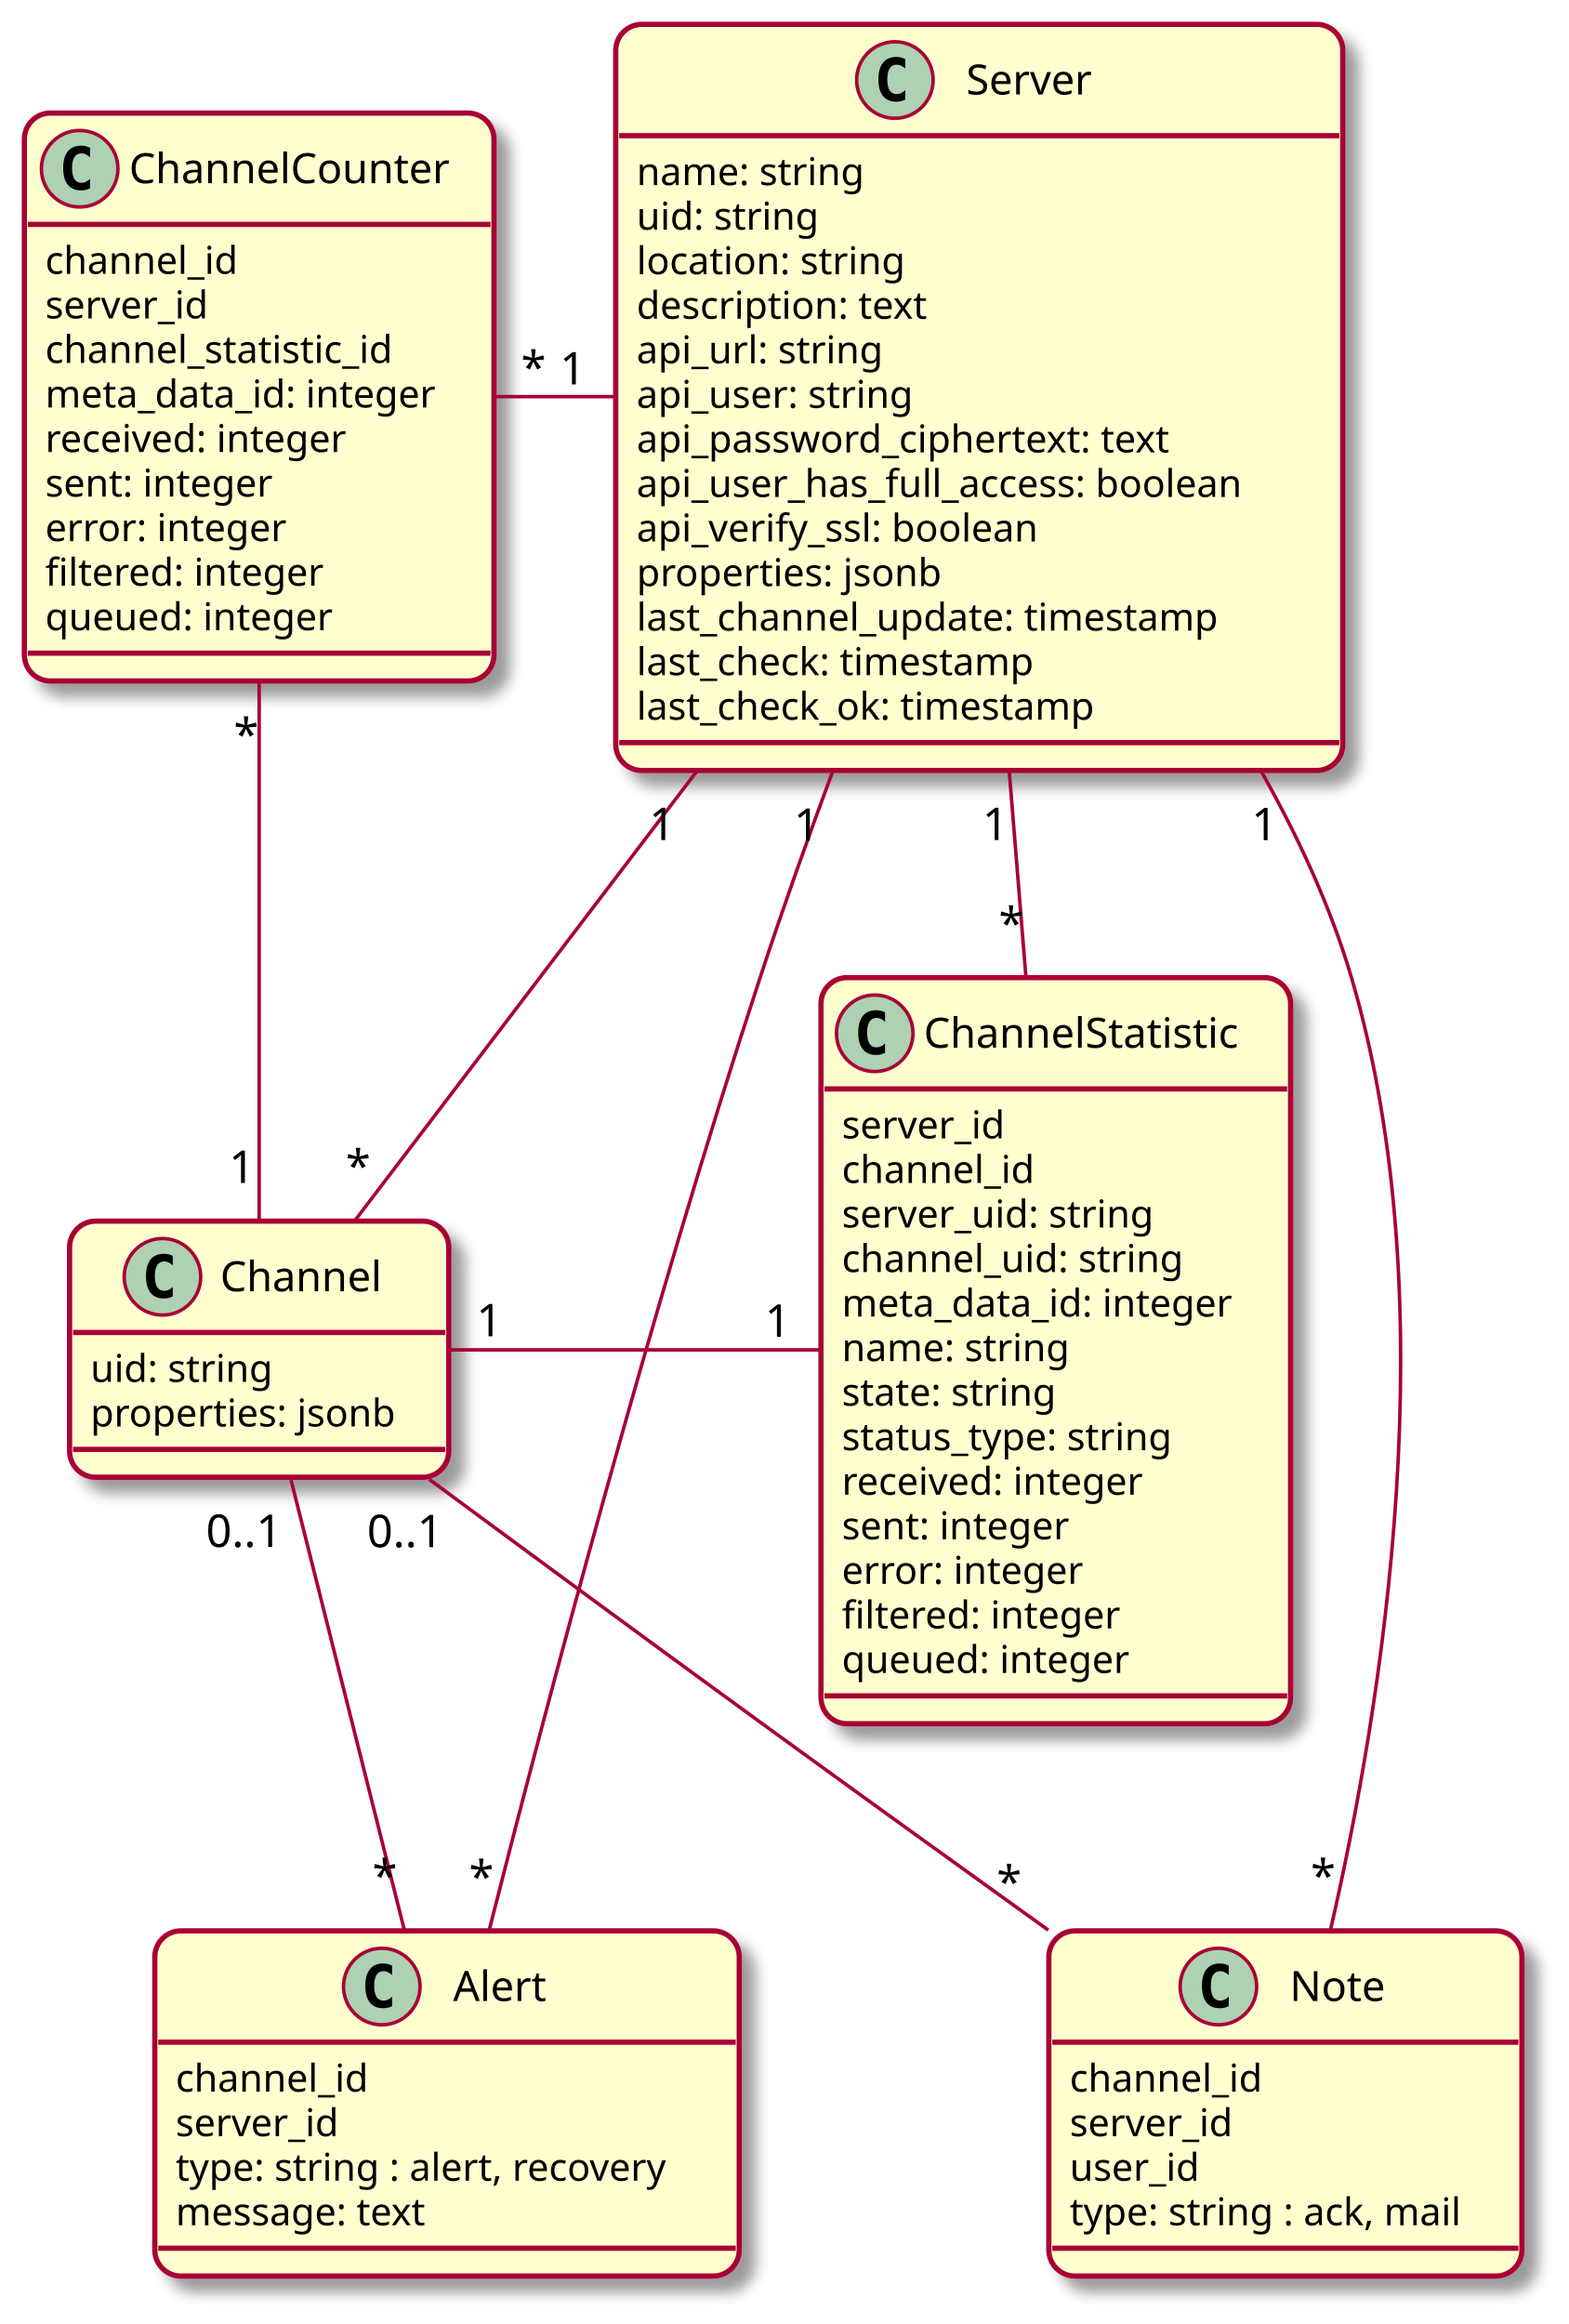
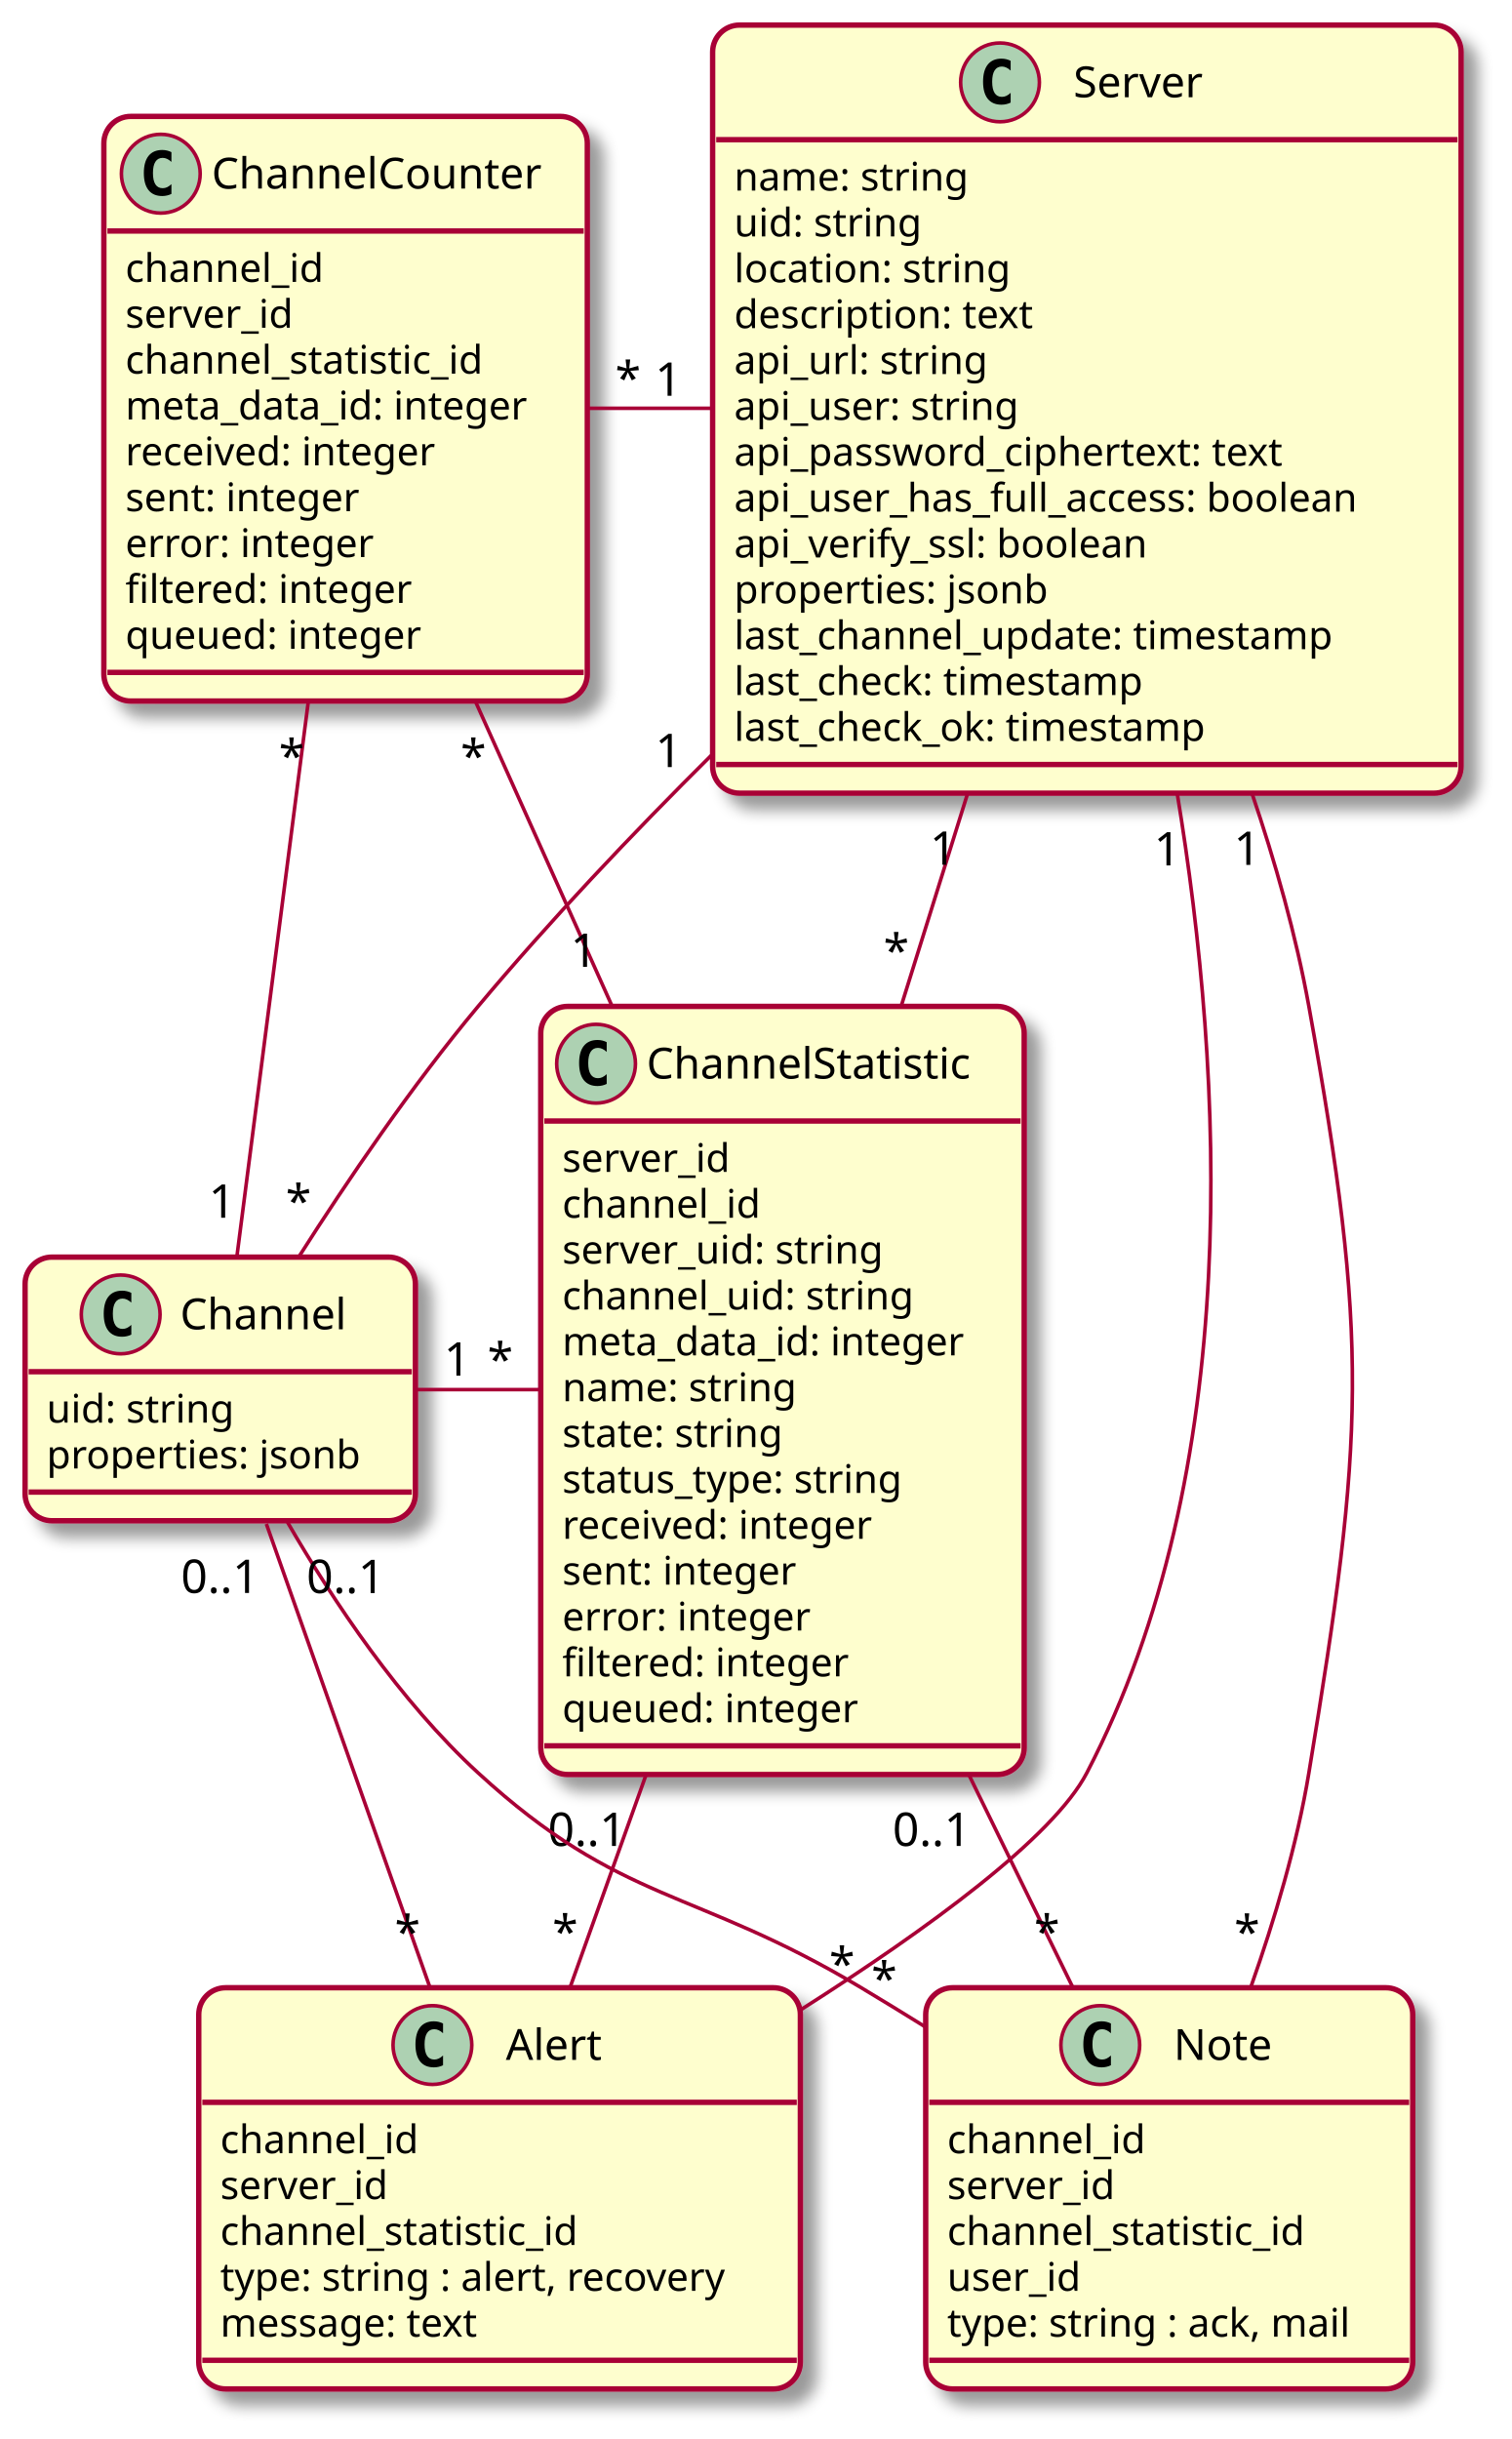
- <svg xmlns="http://www.w3.org/2000/svg" contentScriptType="application/ecmascript" contentStyleType="text/css" height="668px" preserveAspectRatio="none" style="width:451px;height:668px;background:#FFFFFF;" version="1.1" viewBox="0 0 451 668" width="451px" zoomAndPan="magnify">
+ <svg xmlns="http://www.w3.org/2000/svg" contentScriptType="application/ecmascript" contentStyleType="text/css" height="681px" preserveAspectRatio="none" style="width:422px;height:681px;background:#FFFFFF;" version="1.1" viewBox="0 0 422 681" width="422px" zoomAndPan="magnify">
  <defs>
-     <filter height="300%" id="f1rszfk3411hzt" width="300%" x="-1" y="-1">
+     <filter height="300%" id="f1msg0mjddb0cn" width="300%" x="-1" y="-1">
      <feGaussianBlur result="blurOut" stdDeviation="2.0" />
      <feColorMatrix in="blurOut" result="blurOut2" type="matrix" values="0 0 0 0 0 0 0 0 0 0 0 0 0 0 0 0 0 0 .4 0" />
      <feOffset dx="4.0" dy="4.0" in="blurOut2" result="blurOut3" />
      <feBlend in="SourceGraphic" in2="blurOut3" mode="normal" />
    </filter>
  </defs>
  <g>
-     <rect codeLine="5" fill="#FEFECE" filter="url(#f1rszfk3411hzt)" height="214.461" id="Server" rx="7.5" ry="7.5" style="stroke:#A80036;stroke-width:1.5;" width="209" x="177" y="7" />
-     <ellipse cx="257.25" cy="23" fill="#ADD1B2" rx="11" ry="11" style="stroke:#A80036;stroke-width:1.0;" />
-     <path d="M260.219,28.641 Q259.641,28.938 259,29.078 Q258.359,29.234 257.656,29.234 Q255.156,29.234 253.828,27.594 Q252.516,25.938 252.516,22.812 Q252.516,19.688 253.828,18.031 Q255.156,16.375 257.656,16.375 Q258.359,16.375 259,16.531 Q259.656,16.688 260.219,16.984 L260.219,19.703 Q259.594,19.125 259,18.859 Q258.406,18.578 257.781,18.578 Q256.438,18.578 255.75,19.656 Q255.062,20.719 255.062,22.812 Q255.062,24.906 255.75,25.984 Q256.438,27.047 257.781,27.047 Q258.406,27.047 259,26.781 Q259.594,26.5 260.219,25.922 L260.219,28.641 Z " fill="#000000" />
-     <text fill="#000000" font-family="sans-serif" font-size="12" lengthAdjust="spacing" textLength="40" x="277.75" y="27.154">Server</text>
-     <line style="stroke:#A80036;stroke-width:1.5;" x1="178" x2="385" y1="39" y2="39" />
-     <text fill="#000000" font-family="sans-serif" font-size="11" lengthAdjust="spacing" textLength="72" x="183" y="53.21">name: string</text>
-     <text fill="#000000" font-family="sans-serif" font-size="11" lengthAdjust="spacing" textLength="57" x="183" y="66.015">uid: string</text>
-     <text fill="#000000" font-family="sans-serif" font-size="11" lengthAdjust="spacing" textLength="84" x="183" y="78.82">location: string</text>
-     <text fill="#000000" font-family="sans-serif" font-size="11" lengthAdjust="spacing" textLength="91" x="183" y="91.624">description: text</text>
-     <text fill="#000000" font-family="sans-serif" font-size="11" lengthAdjust="spacing" textLength="78" x="183" y="104.429">api_url: string</text>
-     <text fill="#000000" font-family="sans-serif" font-size="11" lengthAdjust="spacing" textLength="89" x="183" y="117.234">api_user: string</text>
-     <text fill="#000000" font-family="sans-serif" font-size="11" lengthAdjust="spacing" textLength="169" x="183" y="130.039">api_password_ciphertext: text</text>
-     <text fill="#000000" font-family="sans-serif" font-size="11" lengthAdjust="spacing" textLength="197" x="183" y="142.843">api_user_has_full_access: boolean</text>
-     <text fill="#000000" font-family="sans-serif" font-size="11" lengthAdjust="spacing" textLength="129" x="183" y="155.648">api_verify_ssl: boolean</text>
-     <text fill="#000000" font-family="sans-serif" font-size="11" lengthAdjust="spacing" textLength="97" x="183" y="168.453">properties: jsonb</text>
-     <text fill="#000000" font-family="sans-serif" font-size="11" lengthAdjust="spacing" textLength="184" x="183" y="181.257">last_channel_update: timestamp</text>
-     <text fill="#000000" font-family="sans-serif" font-size="11" lengthAdjust="spacing" textLength="127" x="183" y="194.062">last_check: timestamp</text>
-     <text fill="#000000" font-family="sans-serif" font-size="11" lengthAdjust="spacing" textLength="146" x="183" y="206.867">last_check_ok: timestamp</text>
-     <line style="stroke:#A80036;stroke-width:1.5;" x1="178" x2="385" y1="213.461" y2="213.461" />
-     <rect codeLine="21" fill="#FEFECE" filter="url(#f1rszfk3411hzt)" height="73.609" id="Channel" rx="7.5" ry="7.5" style="stroke:#A80036;stroke-width:1.5;" width="109" x="20" y="351" />
-     <ellipse cx="46.7" cy="367" fill="#ADD1B2" rx="11" ry="11" style="stroke:#A80036;stroke-width:1.0;" />
-     <path d="M49.669,372.641 Q49.091,372.938 48.45,373.078 Q47.809,373.234 47.106,373.234 Q44.606,373.234 43.278,371.594 Q41.966,369.938 41.966,366.812 Q41.966,363.688 43.278,362.031 Q44.606,360.375 47.106,360.375 Q47.809,360.375 48.45,360.531 Q49.106,360.688 49.669,360.984 L49.669,363.703 Q49.044,363.125 48.45,362.859 Q47.856,362.578 47.231,362.578 Q45.888,362.578 45.2,363.656 Q44.513,364.719 44.513,366.812 Q44.513,368.906 45.2,369.984 Q45.888,371.047 47.231,371.047 Q47.856,371.047 48.45,370.781 Q49.044,370.5 49.669,369.922 L49.669,372.641 Z " fill="#000000" />
-     <text fill="#000000" font-family="sans-serif" font-size="12" lengthAdjust="spacing" textLength="51" x="63.3" y="371.154">Channel</text>
-     <line style="stroke:#A80036;stroke-width:1.5;" x1="21" x2="128" y1="383" y2="383" />
-     <text fill="#000000" font-family="sans-serif" font-size="11" lengthAdjust="spacing" textLength="57" x="26" y="397.21">uid: string</text>
-     <text fill="#000000" font-family="sans-serif" font-size="11" lengthAdjust="spacing" textLength="97" x="26" y="410.015">properties: jsonb</text>
-     <line style="stroke:#A80036;stroke-width:1.5;" x1="21" x2="128" y1="416.609" y2="416.609" />
-     <rect codeLine="26" fill="#FEFECE" filter="url(#f1rszfk3411hzt)" height="214.461" id="ChannelStatistic" rx="7.5" ry="7.5" style="stroke:#A80036;stroke-width:1.5;" width="135" x="236" y="281" />
-     <ellipse cx="251.45" cy="297" fill="#ADD1B2" rx="11" ry="11" style="stroke:#A80036;stroke-width:1.0;" />
-     <path d="M254.419,302.641 Q253.841,302.938 253.2,303.078 Q252.559,303.234 251.856,303.234 Q249.356,303.234 248.028,301.594 Q246.716,299.938 246.716,296.812 Q246.716,293.688 248.028,292.031 Q249.356,290.375 251.856,290.375 Q252.559,290.375 253.2,290.531 Q253.856,290.688 254.419,290.984 L254.419,293.703 Q253.794,293.125 253.2,292.859 Q252.606,292.578 251.981,292.578 Q250.637,292.578 249.95,293.656 Q249.262,294.719 249.262,296.812 Q249.262,298.906 249.95,299.984 Q250.637,301.047 251.981,301.047 Q252.606,301.047 253.2,300.781 Q253.794,300.5 254.419,299.922 L254.419,302.641 Z " fill="#000000" />
-     <text fill="#000000" font-family="sans-serif" font-size="12" lengthAdjust="spacing" textLength="102" x="265.55" y="301.154">ChannelStatistic</text>
-     <line style="stroke:#A80036;stroke-width:1.5;" x1="237" x2="370" y1="313" y2="313" />
-     <text fill="#000000" font-family="sans-serif" font-size="11" lengthAdjust="spacing" textLength="53" x="242" y="327.21">server_id</text>
-     <text fill="#000000" font-family="sans-serif" font-size="11" lengthAdjust="spacing" textLength="60" x="242" y="340.015">channel_id</text>
-     <text fill="#000000" font-family="sans-serif" font-size="11" lengthAdjust="spacing" textLength="100" x="242" y="352.82">server_uid: string</text>
-     <text fill="#000000" font-family="sans-serif" font-size="11" lengthAdjust="spacing" textLength="107" x="242" y="365.625">channel_uid: string</text>
-     <text fill="#000000" font-family="sans-serif" font-size="11" lengthAdjust="spacing" textLength="123" x="242" y="378.429">meta_data_id: integer</text>
-     <text fill="#000000" font-family="sans-serif" font-size="11" lengthAdjust="spacing" textLength="72" x="242" y="391.234">name: string</text>
-     <text fill="#000000" font-family="sans-serif" font-size="11" lengthAdjust="spacing" textLength="69" x="242" y="404.039">state: string</text>
-     <text fill="#000000" font-family="sans-serif" font-size="11" lengthAdjust="spacing" textLength="106" x="242" y="416.843">status_type: string</text>
-     <text fill="#000000" font-family="sans-serif" font-size="11" lengthAdjust="spacing" textLength="95" x="242" y="429.648">received: integer</text>
-     <text fill="#000000" font-family="sans-serif" font-size="11" lengthAdjust="spacing" textLength="72" x="242" y="442.453">sent: integer</text>
-     <text fill="#000000" font-family="sans-serif" font-size="11" lengthAdjust="spacing" textLength="76" x="242" y="455.257">error: integer</text>
-     <text fill="#000000" font-family="sans-serif" font-size="11" lengthAdjust="spacing" textLength="87" x="242" y="468.062">filtered: integer</text>
-     <text fill="#000000" font-family="sans-serif" font-size="11" lengthAdjust="spacing" textLength="89" x="242" y="480.867">queued: integer</text>
-     <line style="stroke:#A80036;stroke-width:1.5;" x1="237" x2="370" y1="487.461" y2="487.461" />
-     <rect codeLine="42" fill="#FEFECE" filter="url(#f1rszfk3411hzt)" height="163.242" id="ChannelCounter" rx="7.5" ry="7.5" style="stroke:#A80036;stroke-width:1.5;" width="135" x="7" y="32.5" />
-     <ellipse cx="22.9" cy="48.5" fill="#ADD1B2" rx="11" ry="11" style="stroke:#A80036;stroke-width:1.0;" />
-     <path d="M25.869,54.141 Q25.291,54.438 24.65,54.578 Q24.009,54.734 23.306,54.734 Q20.806,54.734 19.478,53.094 Q18.166,51.438 18.166,48.312 Q18.166,45.188 19.478,43.531 Q20.806,41.875 23.306,41.875 Q24.009,41.875 24.65,42.031 Q25.306,42.188 25.869,42.484 L25.869,45.203 Q25.244,44.625 24.65,44.359 Q24.056,44.078 23.431,44.078 Q22.087,44.078 21.4,45.156 Q20.712,46.219 20.712,48.312 Q20.712,50.406 21.4,51.484 Q22.087,52.547 23.431,52.547 Q24.056,52.547 24.65,52.281 Q25.244,52 25.869,51.422 L25.869,54.141 Z " fill="#000000" />
-     <text fill="#000000" font-family="sans-serif" font-size="12" lengthAdjust="spacing" textLength="101" x="37.1" y="52.654">ChannelCounter</text>
-     <line style="stroke:#A80036;stroke-width:1.5;" x1="8" x2="141" y1="64.5" y2="64.5" />
-     <text fill="#000000" font-family="sans-serif" font-size="11" lengthAdjust="spacing" textLength="60" x="13" y="78.71">channel_id</text>
-     <text fill="#000000" font-family="sans-serif" font-size="11" lengthAdjust="spacing" textLength="53" x="13" y="91.515">server_id</text>
-     <text fill="#000000" font-family="sans-serif" font-size="11" lengthAdjust="spacing" textLength="111" x="13" y="104.32">channel_statistic_id</text>
-     <text fill="#000000" font-family="sans-serif" font-size="11" lengthAdjust="spacing" textLength="123" x="13" y="117.124">meta_data_id: integer</text>
-     <text fill="#000000" font-family="sans-serif" font-size="11" lengthAdjust="spacing" textLength="95" x="13" y="129.929">received: integer</text>
-     <text fill="#000000" font-family="sans-serif" font-size="11" lengthAdjust="spacing" textLength="72" x="13" y="142.734">sent: integer</text>
-     <text fill="#000000" font-family="sans-serif" font-size="11" lengthAdjust="spacing" textLength="76" x="13" y="155.539">error: integer</text>
-     <text fill="#000000" font-family="sans-serif" font-size="11" lengthAdjust="spacing" textLength="87" x="13" y="168.343">filtered: integer</text>
-     <text fill="#000000" font-family="sans-serif" font-size="11" lengthAdjust="spacing" textLength="89" x="13" y="181.148">queued: integer</text>
-     <line style="stroke:#A80036;stroke-width:1.5;" x1="8" x2="141" y1="187.742" y2="187.742" />
-     <rect codeLine="54" fill="#FEFECE" filter="url(#f1rszfk3411hzt)" height="99.219" id="Alert" rx="7.5" ry="7.5" style="stroke:#A80036;stroke-width:1.5;" width="168" x="44.5" y="555" />
-     <ellipse cx="109.75" cy="571" fill="#ADD1B2" rx="11" ry="11" style="stroke:#A80036;stroke-width:1.0;" />
-     <path d="M112.719,576.641 Q112.141,576.938 111.5,577.078 Q110.859,577.234 110.156,577.234 Q107.656,577.234 106.328,575.594 Q105.016,573.938 105.016,570.812 Q105.016,567.688 106.328,566.031 Q107.656,564.375 110.156,564.375 Q110.859,564.375 111.5,564.531 Q112.156,564.688 112.719,564.984 L112.719,567.703 Q112.094,567.125 111.5,566.859 Q110.906,566.578 110.281,566.578 Q108.938,566.578 108.25,567.656 Q107.562,568.719 107.562,570.812 Q107.562,572.906 108.25,573.984 Q108.938,575.047 110.281,575.047 Q110.906,575.047 111.5,574.781 Q112.094,574.5 112.719,573.922 L112.719,576.641 Z " fill="#000000" />
-     <text fill="#000000" font-family="sans-serif" font-size="12" lengthAdjust="spacing" textLength="29" x="130.25" y="575.154">Alert</text>
-     <line style="stroke:#A80036;stroke-width:1.5;" x1="45.5" x2="211.5" y1="587" y2="587" />
-     <text fill="#000000" font-family="sans-serif" font-size="11" lengthAdjust="spacing" textLength="60" x="50.5" y="601.21">channel_id</text>
-     <text fill="#000000" font-family="sans-serif" font-size="11" lengthAdjust="spacing" textLength="53" x="50.5" y="614.015">server_id</text>
-     <text fill="#000000" font-family="sans-serif" font-size="11" lengthAdjust="spacing" textLength="156" x="50.5" y="626.82">type: string : alert, recovery</text>
-     <text fill="#000000" font-family="sans-serif" font-size="11" lengthAdjust="spacing" textLength="81" x="50.5" y="639.625">message: text</text>
-     <line style="stroke:#A80036;stroke-width:1.5;" x1="45.5" x2="211.5" y1="646.219" y2="646.219" />
-     <rect codeLine="61" fill="#FEFECE" filter="url(#f1rszfk3411hzt)" height="99.219" id="Note" rx="7.5" ry="7.5" style="stroke:#A80036;stroke-width:1.5;" width="136" x="301.5" y="555" />
-     <ellipse cx="350.25" cy="571" fill="#ADD1B2" rx="11" ry="11" style="stroke:#A80036;stroke-width:1.0;" />
-     <path d="M353.219,576.641 Q352.641,576.938 352,577.078 Q351.359,577.234 350.656,577.234 Q348.156,577.234 346.828,575.594 Q345.516,573.938 345.516,570.812 Q345.516,567.688 346.828,566.031 Q348.156,564.375 350.656,564.375 Q351.359,564.375 352,564.531 Q352.656,564.688 353.219,564.984 L353.219,567.703 Q352.594,567.125 352,566.859 Q351.406,566.578 350.781,566.578 Q349.438,566.578 348.75,567.656 Q348.062,568.719 348.062,570.812 Q348.062,572.906 348.75,573.984 Q349.438,575.047 350.781,575.047 Q351.406,575.047 352,574.781 Q352.594,574.5 353.219,573.922 L353.219,576.641 Z " fill="#000000" />
-     <text fill="#000000" font-family="sans-serif" font-size="12" lengthAdjust="spacing" textLength="30" x="370.75" y="575.154">Note</text>
-     <line style="stroke:#A80036;stroke-width:1.5;" x1="302.5" x2="436.5" y1="587" y2="587" />
-     <text fill="#000000" font-family="sans-serif" font-size="11" lengthAdjust="spacing" textLength="60" x="307.5" y="601.21">channel_id</text>
-     <text fill="#000000" font-family="sans-serif" font-size="11" lengthAdjust="spacing" textLength="53" x="307.5" y="614.015">server_id</text>
-     <text fill="#000000" font-family="sans-serif" font-size="11" lengthAdjust="spacing" textLength="42" x="307.5" y="626.82">user_id</text>
-     <text fill="#000000" font-family="sans-serif" font-size="11" lengthAdjust="spacing" textLength="124" x="307.5" y="639.625">type: string : ack, mail</text>
-     <line style="stroke:#A80036;stroke-width:1.5;" x1="302.5" x2="436.5" y1="646.219" y2="646.219" />
-     <path codeLine="68" d="M200.58,221.33 C165.65,267.22 127.12,317.85 101.96,350.91 " fill="none" id="Server-Channel" style="stroke:#A80036;stroke-width:1.0;" />
-     <text fill="#000000" font-family="sans-serif" font-size="13" lengthAdjust="spacing" textLength="8" x="186.609" y="241.459">1</text>
-     <text fill="#000000" font-family="sans-serif" font-size="13" lengthAdjust="spacing" textLength="7" x="99.378" y="339.804">*</text>
-     <path codeLine="69" d="M290.1,221.33 C291.68,240.85 293.33,261.23 294.91,280.74 " fill="none" id="Server-ChannelStatistic" style="stroke:#A80036;stroke-width:1.0;" />
-     <text fill="#000000" font-family="sans-serif" font-size="13" lengthAdjust="spacing" textLength="8" x="282.423" y="241.459">1</text>
-     <text fill="#000000" font-family="sans-serif" font-size="13" lengthAdjust="spacing" textLength="7" x="287.098" y="270.085">*</text>
-     <path codeLine="70" d="M129.07,388 C164.61,388 200.16,388 235.7,388 " fill="none" id="Channel-ChannelStatistic" style="stroke:#A80036;stroke-width:1.0;" />
-     <text fill="#000000" font-family="sans-serif" font-size="13" lengthAdjust="spacing" textLength="8" x="136.94" y="384.094">1</text>
-     <text fill="#000000" font-family="sans-serif" font-size="13" lengthAdjust="spacing" textLength="8" x="219.847" y="384.229">1</text>
-     <path codeLine="71" d="M142.02,114 C153.64,114 165.26,114 176.89,114 " fill="none" id="ChannelCounter-Server" style="stroke:#A80036;stroke-width:1.0;" />
-     <text fill="#000000" font-family="sans-serif" font-size="13" lengthAdjust="spacing" textLength="7" x="149.788" y="110.241">*</text>
-     <text fill="#000000" font-family="sans-serif" font-size="13" lengthAdjust="spacing" textLength="8" x="160.914" y="110.504">1</text>
-     <path codeLine="72" d="M74.5,195.5 C74.5,247.04 74.5,311.42 74.5,350.85 " fill="none" id="ChannelCounter-Channel" style="stroke:#A80036;stroke-width:1.0;" />
-     <text fill="#000000" font-family="sans-serif" font-size="13" lengthAdjust="spacing" textLength="7" x="67.177" y="215.767">*</text>
-     <text fill="#000000" font-family="sans-serif" font-size="13" lengthAdjust="spacing" textLength="8" x="65.787" y="340.01">1</text>
-     <path codeLine="73" d="M239.56,221.2 C232.22,240.97 224.9,261.53 218.5,281 C186.98,376.95 156.78,491.22 140.64,554.73 " fill="none" id="Server-Alert" style="stroke:#A80036;stroke-width:1.0;" />
-     <text fill="#000000" font-family="sans-serif" font-size="13" lengthAdjust="spacing" textLength="8" x="228.186" y="241.678">1</text>
-     <text fill="#000000" font-family="sans-serif" font-size="13" lengthAdjust="spacing" textLength="7" x="134.801" y="544.096">*</text>
-     <path codeLine="74" d="M83.66,425.39 C92.63,461.01 106.35,515.5 116.25,554.83 " fill="none" id="Channel-Alert" style="stroke:#A80036;stroke-width:1.0;" />
-     <text fill="#000000" font-family="sans-serif" font-size="13" lengthAdjust="spacing" textLength="24" x="59.207" y="444.653">0..1</text>
-     <text fill="#000000" font-family="sans-serif" font-size="13" lengthAdjust="spacing" textLength="7" x="107.035" y="543.851">*</text>
-     <path codeLine="75" d="M362.37,221.37 C373.13,240.35 382.5,260.61 388.5,281 C416.14,374.89 397.27,490.62 382.45,554.8 " fill="none" id="Server-Note" style="stroke:#A80036;stroke-width:1.0;" />
-     <text fill="#000000" font-family="sans-serif" font-size="13" lengthAdjust="spacing" textLength="8" x="359.775" y="241.502">1</text>
-     <text fill="#000000" font-family="sans-serif" font-size="13" lengthAdjust="spacing" textLength="7" x="376.779" y="543.817">*</text>
-     <path codeLine="76" d="M123.39,425.2 C151.21,445.75 186.74,471.9 218.5,495 C245.52,514.65 275.37,536.15 301.35,554.79 " fill="none" id="Channel-Note" style="stroke:#A80036;stroke-width:1.0;" />
-     <text fill="#000000" font-family="sans-serif" font-size="13" lengthAdjust="spacing" textLength="24" x="105.5" y="444.714">0..1</text>
-     <text fill="#000000" font-family="sans-serif" font-size="13" lengthAdjust="spacing" textLength="7" x="286.513" y="545.595">*</text>
+     <rect codeLine="5" fill="#FEFECE" filter="url(#f1msg0mjddb0cn)" height="214.461" id="Server" rx="7.5" ry="7.5" style="stroke:#A80036;stroke-width:1.5;" width="209" x="199" y="7" />
+     <ellipse cx="279.25" cy="23" fill="#ADD1B2" rx="11" ry="11" style="stroke:#A80036;stroke-width:1.0;" />
+     <path d="M282.219,28.641 Q281.641,28.938 281,29.078 Q280.359,29.234 279.656,29.234 Q277.156,29.234 275.828,27.594 Q274.516,25.938 274.516,22.812 Q274.516,19.688 275.828,18.031 Q277.156,16.375 279.656,16.375 Q280.359,16.375 281,16.531 Q281.656,16.688 282.219,16.984 L282.219,19.703 Q281.594,19.125 281,18.859 Q280.406,18.578 279.781,18.578 Q278.438,18.578 277.75,19.656 Q277.062,20.719 277.062,22.812 Q277.062,24.906 277.75,25.984 Q278.438,27.047 279.781,27.047 Q280.406,27.047 281,26.781 Q281.594,26.5 282.219,25.922 L282.219,28.641 Z " fill="#000000" />
+     <text fill="#000000" font-family="sans-serif" font-size="12" lengthAdjust="spacing" textLength="40" x="299.75" y="27.154">Server</text>
+     <line style="stroke:#A80036;stroke-width:1.5;" x1="200" x2="407" y1="39" y2="39" />
+     <text fill="#000000" font-family="sans-serif" font-size="11" lengthAdjust="spacing" textLength="72" x="205" y="53.21">name: string</text>
+     <text fill="#000000" font-family="sans-serif" font-size="11" lengthAdjust="spacing" textLength="57" x="205" y="66.015">uid: string</text>
+     <text fill="#000000" font-family="sans-serif" font-size="11" lengthAdjust="spacing" textLength="84" x="205" y="78.82">location: string</text>
+     <text fill="#000000" font-family="sans-serif" font-size="11" lengthAdjust="spacing" textLength="91" x="205" y="91.624">description: text</text>
+     <text fill="#000000" font-family="sans-serif" font-size="11" lengthAdjust="spacing" textLength="78" x="205" y="104.429">api_url: string</text>
+     <text fill="#000000" font-family="sans-serif" font-size="11" lengthAdjust="spacing" textLength="89" x="205" y="117.234">api_user: string</text>
+     <text fill="#000000" font-family="sans-serif" font-size="11" lengthAdjust="spacing" textLength="169" x="205" y="130.039">api_password_ciphertext: text</text>
+     <text fill="#000000" font-family="sans-serif" font-size="11" lengthAdjust="spacing" textLength="197" x="205" y="142.843">api_user_has_full_access: boolean</text>
+     <text fill="#000000" font-family="sans-serif" font-size="11" lengthAdjust="spacing" textLength="129" x="205" y="155.648">api_verify_ssl: boolean</text>
+     <text fill="#000000" font-family="sans-serif" font-size="11" lengthAdjust="spacing" textLength="97" x="205" y="168.453">properties: jsonb</text>
+     <text fill="#000000" font-family="sans-serif" font-size="11" lengthAdjust="spacing" textLength="184" x="205" y="181.257">last_channel_update: timestamp</text>
+     <text fill="#000000" font-family="sans-serif" font-size="11" lengthAdjust="spacing" textLength="127" x="205" y="194.062">last_check: timestamp</text>
+     <text fill="#000000" font-family="sans-serif" font-size="11" lengthAdjust="spacing" textLength="146" x="205" y="206.867">last_check_ok: timestamp</text>
+     <line style="stroke:#A80036;stroke-width:1.5;" x1="200" x2="407" y1="213.461" y2="213.461" />
+     <rect codeLine="21" fill="#FEFECE" filter="url(#f1msg0mjddb0cn)" height="73.609" id="Channel" rx="7.5" ry="7.5" style="stroke:#A80036;stroke-width:1.5;" width="109" x="7" y="351" />
+     <ellipse cx="33.7" cy="367" fill="#ADD1B2" rx="11" ry="11" style="stroke:#A80036;stroke-width:1.0;" />
+     <path d="M36.669,372.641 Q36.091,372.938 35.45,373.078 Q34.809,373.234 34.106,373.234 Q31.606,373.234 30.278,371.594 Q28.966,369.938 28.966,366.812 Q28.966,363.688 30.278,362.031 Q31.606,360.375 34.106,360.375 Q34.809,360.375 35.45,360.531 Q36.106,360.688 36.669,360.984 L36.669,363.703 Q36.044,363.125 35.45,362.859 Q34.856,362.578 34.231,362.578 Q32.888,362.578 32.2,363.656 Q31.512,364.719 31.512,366.812 Q31.512,368.906 32.2,369.984 Q32.888,371.047 34.231,371.047 Q34.856,371.047 35.45,370.781 Q36.044,370.5 36.669,369.922 L36.669,372.641 Z " fill="#000000" />
+     <text fill="#000000" font-family="sans-serif" font-size="12" lengthAdjust="spacing" textLength="51" x="50.3" y="371.154">Channel</text>
+     <line style="stroke:#A80036;stroke-width:1.5;" x1="8" x2="115" y1="383" y2="383" />
+     <text fill="#000000" font-family="sans-serif" font-size="11" lengthAdjust="spacing" textLength="57" x="13" y="397.21">uid: string</text>
+     <text fill="#000000" font-family="sans-serif" font-size="11" lengthAdjust="spacing" textLength="97" x="13" y="410.015">properties: jsonb</text>
+     <line style="stroke:#A80036;stroke-width:1.5;" x1="8" x2="115" y1="416.609" y2="416.609" />
+     <rect codeLine="26" fill="#FEFECE" filter="url(#f1msg0mjddb0cn)" height="214.461" id="ChannelStatistic" rx="7.5" ry="7.5" style="stroke:#A80036;stroke-width:1.5;" width="135" x="151" y="281" />
+     <ellipse cx="166.45" cy="297" fill="#ADD1B2" rx="11" ry="11" style="stroke:#A80036;stroke-width:1.0;" />
+     <path d="M169.419,302.641 Q168.841,302.938 168.2,303.078 Q167.559,303.234 166.856,303.234 Q164.356,303.234 163.028,301.594 Q161.716,299.938 161.716,296.812 Q161.716,293.688 163.028,292.031 Q164.356,290.375 166.856,290.375 Q167.559,290.375 168.2,290.531 Q168.856,290.688 169.419,290.984 L169.419,293.703 Q168.794,293.125 168.2,292.859 Q167.606,292.578 166.981,292.578 Q165.637,292.578 164.95,293.656 Q164.262,294.719 164.262,296.812 Q164.262,298.906 164.95,299.984 Q165.637,301.047 166.981,301.047 Q167.606,301.047 168.2,300.781 Q168.794,300.5 169.419,299.922 L169.419,302.641 Z " fill="#000000" />
+     <text fill="#000000" font-family="sans-serif" font-size="12" lengthAdjust="spacing" textLength="102" x="180.55" y="301.154">ChannelStatistic</text>
+     <line style="stroke:#A80036;stroke-width:1.5;" x1="152" x2="285" y1="313" y2="313" />
+     <text fill="#000000" font-family="sans-serif" font-size="11" lengthAdjust="spacing" textLength="53" x="157" y="327.21">server_id</text>
+     <text fill="#000000" font-family="sans-serif" font-size="11" lengthAdjust="spacing" textLength="60" x="157" y="340.015">channel_id</text>
+     <text fill="#000000" font-family="sans-serif" font-size="11" lengthAdjust="spacing" textLength="100" x="157" y="352.82">server_uid: string</text>
+     <text fill="#000000" font-family="sans-serif" font-size="11" lengthAdjust="spacing" textLength="107" x="157" y="365.625">channel_uid: string</text>
+     <text fill="#000000" font-family="sans-serif" font-size="11" lengthAdjust="spacing" textLength="123" x="157" y="378.429">meta_data_id: integer</text>
+     <text fill="#000000" font-family="sans-serif" font-size="11" lengthAdjust="spacing" textLength="72" x="157" y="391.234">name: string</text>
+     <text fill="#000000" font-family="sans-serif" font-size="11" lengthAdjust="spacing" textLength="69" x="157" y="404.039">state: string</text>
+     <text fill="#000000" font-family="sans-serif" font-size="11" lengthAdjust="spacing" textLength="106" x="157" y="416.843">status_type: string</text>
+     <text fill="#000000" font-family="sans-serif" font-size="11" lengthAdjust="spacing" textLength="95" x="157" y="429.648">received: integer</text>
+     <text fill="#000000" font-family="sans-serif" font-size="11" lengthAdjust="spacing" textLength="72" x="157" y="442.453">sent: integer</text>
+     <text fill="#000000" font-family="sans-serif" font-size="11" lengthAdjust="spacing" textLength="76" x="157" y="455.257">error: integer</text>
+     <text fill="#000000" font-family="sans-serif" font-size="11" lengthAdjust="spacing" textLength="87" x="157" y="468.062">filtered: integer</text>
+     <text fill="#000000" font-family="sans-serif" font-size="11" lengthAdjust="spacing" textLength="89" x="157" y="480.867">queued: integer</text>
+     <line style="stroke:#A80036;stroke-width:1.5;" x1="152" x2="285" y1="487.461" y2="487.461" />
+     <rect codeLine="42" fill="#FEFECE" filter="url(#f1msg0mjddb0cn)" height="163.242" id="ChannelCounter" rx="7.5" ry="7.5" style="stroke:#A80036;stroke-width:1.5;" width="135" x="29" y="32.5" />
+     <ellipse cx="44.9" cy="48.5" fill="#ADD1B2" rx="11" ry="11" style="stroke:#A80036;stroke-width:1.0;" />
+     <path d="M47.869,54.141 Q47.291,54.438 46.65,54.578 Q46.009,54.734 45.306,54.734 Q42.806,54.734 41.478,53.094 Q40.166,51.438 40.166,48.312 Q40.166,45.188 41.478,43.531 Q42.806,41.875 45.306,41.875 Q46.009,41.875 46.65,42.031 Q47.306,42.188 47.869,42.484 L47.869,45.203 Q47.244,44.625 46.65,44.359 Q46.056,44.078 45.431,44.078 Q44.087,44.078 43.4,45.156 Q42.712,46.219 42.712,48.312 Q42.712,50.406 43.4,51.484 Q44.087,52.547 45.431,52.547 Q46.056,52.547 46.65,52.281 Q47.244,52 47.869,51.422 L47.869,54.141 Z " fill="#000000" />
+     <text fill="#000000" font-family="sans-serif" font-size="12" lengthAdjust="spacing" textLength="101" x="59.1" y="52.654">ChannelCounter</text>
+     <line style="stroke:#A80036;stroke-width:1.5;" x1="30" x2="163" y1="64.5" y2="64.5" />
+     <text fill="#000000" font-family="sans-serif" font-size="11" lengthAdjust="spacing" textLength="60" x="35" y="78.71">channel_id</text>
+     <text fill="#000000" font-family="sans-serif" font-size="11" lengthAdjust="spacing" textLength="53" x="35" y="91.515">server_id</text>
+     <text fill="#000000" font-family="sans-serif" font-size="11" lengthAdjust="spacing" textLength="111" x="35" y="104.32">channel_statistic_id</text>
+     <text fill="#000000" font-family="sans-serif" font-size="11" lengthAdjust="spacing" textLength="123" x="35" y="117.124">meta_data_id: integer</text>
+     <text fill="#000000" font-family="sans-serif" font-size="11" lengthAdjust="spacing" textLength="95" x="35" y="129.929">received: integer</text>
+     <text fill="#000000" font-family="sans-serif" font-size="11" lengthAdjust="spacing" textLength="72" x="35" y="142.734">sent: integer</text>
+     <text fill="#000000" font-family="sans-serif" font-size="11" lengthAdjust="spacing" textLength="76" x="35" y="155.539">error: integer</text>
+     <text fill="#000000" font-family="sans-serif" font-size="11" lengthAdjust="spacing" textLength="87" x="35" y="168.343">filtered: integer</text>
+     <text fill="#000000" font-family="sans-serif" font-size="11" lengthAdjust="spacing" textLength="89" x="35" y="181.148">queued: integer</text>
+     <line style="stroke:#A80036;stroke-width:1.5;" x1="30" x2="163" y1="187.742" y2="187.742" />
+     <rect codeLine="54" fill="#FEFECE" filter="url(#f1msg0mjddb0cn)" height="112.023" id="Alert" rx="7.5" ry="7.5" style="stroke:#A80036;stroke-width:1.5;" width="168" x="55.5" y="555" />
+     <ellipse cx="120.75" cy="571" fill="#ADD1B2" rx="11" ry="11" style="stroke:#A80036;stroke-width:1.0;" />
+     <path d="M123.719,576.641 Q123.141,576.938 122.5,577.078 Q121.859,577.234 121.156,577.234 Q118.656,577.234 117.328,575.594 Q116.016,573.938 116.016,570.812 Q116.016,567.688 117.328,566.031 Q118.656,564.375 121.156,564.375 Q121.859,564.375 122.5,564.531 Q123.156,564.688 123.719,564.984 L123.719,567.703 Q123.094,567.125 122.5,566.859 Q121.906,566.578 121.281,566.578 Q119.938,566.578 119.25,567.656 Q118.562,568.719 118.562,570.812 Q118.562,572.906 119.25,573.984 Q119.938,575.047 121.281,575.047 Q121.906,575.047 122.5,574.781 Q123.094,574.5 123.719,573.922 L123.719,576.641 Z " fill="#000000" />
+     <text fill="#000000" font-family="sans-serif" font-size="12" lengthAdjust="spacing" textLength="29" x="141.25" y="575.154">Alert</text>
+     <line style="stroke:#A80036;stroke-width:1.5;" x1="56.5" x2="222.5" y1="587" y2="587" />
+     <text fill="#000000" font-family="sans-serif" font-size="11" lengthAdjust="spacing" textLength="60" x="61.5" y="601.21">channel_id</text>
+     <text fill="#000000" font-family="sans-serif" font-size="11" lengthAdjust="spacing" textLength="53" x="61.5" y="614.015">server_id</text>
+     <text fill="#000000" font-family="sans-serif" font-size="11" lengthAdjust="spacing" textLength="111" x="61.5" y="626.82">channel_statistic_id</text>
+     <text fill="#000000" font-family="sans-serif" font-size="11" lengthAdjust="spacing" textLength="156" x="61.5" y="639.625">type: string : alert, recovery</text>
+     <text fill="#000000" font-family="sans-serif" font-size="11" lengthAdjust="spacing" textLength="81" x="61.5" y="652.429">message: text</text>
+     <line style="stroke:#A80036;stroke-width:1.5;" x1="56.5" x2="222.5" y1="659.023" y2="659.023" />
+     <rect codeLine="62" fill="#FEFECE" filter="url(#f1msg0mjddb0cn)" height="112.023" id="Note" rx="7.5" ry="7.5" style="stroke:#A80036;stroke-width:1.5;" width="136" x="258.5" y="555" />
+     <ellipse cx="307.25" cy="571" fill="#ADD1B2" rx="11" ry="11" style="stroke:#A80036;stroke-width:1.0;" />
+     <path d="M310.219,576.641 Q309.641,576.938 309,577.078 Q308.359,577.234 307.656,577.234 Q305.156,577.234 303.828,575.594 Q302.516,573.938 302.516,570.812 Q302.516,567.688 303.828,566.031 Q305.156,564.375 307.656,564.375 Q308.359,564.375 309,564.531 Q309.656,564.688 310.219,564.984 L310.219,567.703 Q309.594,567.125 309,566.859 Q308.406,566.578 307.781,566.578 Q306.438,566.578 305.75,567.656 Q305.062,568.719 305.062,570.812 Q305.062,572.906 305.75,573.984 Q306.438,575.047 307.781,575.047 Q308.406,575.047 309,574.781 Q309.594,574.5 310.219,573.922 L310.219,576.641 Z " fill="#000000" />
+     <text fill="#000000" font-family="sans-serif" font-size="12" lengthAdjust="spacing" textLength="30" x="327.75" y="575.154">Note</text>
+     <line style="stroke:#A80036;stroke-width:1.5;" x1="259.5" x2="393.5" y1="587" y2="587" />
+     <text fill="#000000" font-family="sans-serif" font-size="11" lengthAdjust="spacing" textLength="60" x="264.5" y="601.21">channel_id</text>
+     <text fill="#000000" font-family="sans-serif" font-size="11" lengthAdjust="spacing" textLength="53" x="264.5" y="614.015">server_id</text>
+     <text fill="#000000" font-family="sans-serif" font-size="11" lengthAdjust="spacing" textLength="111" x="264.5" y="626.82">channel_statistic_id</text>
+     <text fill="#000000" font-family="sans-serif" font-size="11" lengthAdjust="spacing" textLength="42" x="264.5" y="639.625">user_id</text>
+     <text fill="#000000" font-family="sans-serif" font-size="11" lengthAdjust="spacing" textLength="124" x="264.5" y="652.429">type: string : ack, mail</text>
+     <line style="stroke:#A80036;stroke-width:1.5;" x1="259.5" x2="393.5" y1="659.023" y2="659.023" />
+     <path codeLine="70" d="M198.95,210.58 C176.48,232.89 153.49,257.12 133.5,281 C115.08,303.01 96.94,329.75 83.48,350.87 " fill="none" id="Server-Channel" style="stroke:#A80036;stroke-width:1.0;" />
+     <text fill="#000000" font-family="sans-serif" font-size="13" lengthAdjust="spacing" textLength="8" x="182.978" y="214.177">1</text>
+     <text fill="#000000" font-family="sans-serif" font-size="13" lengthAdjust="spacing" textLength="7" x="79.772" y="340.034">*</text>
+     <path codeLine="71" d="M270.27,221.33 C264.17,240.85 257.8,261.23 251.71,280.74 " fill="none" id="Server-ChannelStatistic" style="stroke:#A80036;stroke-width:1.0;" />
+     <text fill="#000000" font-family="sans-serif" font-size="13" lengthAdjust="spacing" textLength="8" x="259.652" y="241.459">1</text>
+     <text fill="#000000" font-family="sans-serif" font-size="13" lengthAdjust="spacing" textLength="7" x="246.706" y="270.085">*</text>
+     <path codeLine="72" d="M116.08,388 C127.68,388 139.29,388 150.89,388 " fill="none" id="Channel-ChannelStatistic" style="stroke:#A80036;stroke-width:1.0;" />
+     <text fill="#000000" font-family="sans-serif" font-size="13" lengthAdjust="spacing" textLength="8" x="123.952" y="384.094">1</text>
+     <text fill="#000000" font-family="sans-serif" font-size="13" lengthAdjust="spacing" textLength="7" x="136.112" y="384.229">*</text>
+     <path codeLine="73" d="M164.02,114 C175.64,114 187.26,114 198.89,114 " fill="none" id="ChannelCounter-Server" style="stroke:#A80036;stroke-width:1.0;" />
+     <text fill="#000000" font-family="sans-serif" font-size="13" lengthAdjust="spacing" textLength="7" x="171.788" y="110.241">*</text>
+     <text fill="#000000" font-family="sans-serif" font-size="13" lengthAdjust="spacing" textLength="8" x="182.914" y="110.504">1</text>
+     <path codeLine="74" d="M86.14,195.5 C79.51,247.04 71.23,311.42 66.15,350.85 " fill="none" id="ChannelCounter-Channel" style="stroke:#A80036;stroke-width:1.0;" />
+     <text fill="#000000" font-family="sans-serif" font-size="13" lengthAdjust="spacing" textLength="7" x="77.862" y="215.767">*</text>
+     <text fill="#000000" font-family="sans-serif" font-size="13" lengthAdjust="spacing" textLength="8" x="58.266" y="340.01">1</text>
+     <path codeLine="75" d="M132.61,195.5 C144.62,222.29 158.19,252.55 170.94,280.97 " fill="none" id="ChannelCounter-ChannelStatistic" style="stroke:#A80036;stroke-width:1.0;" />
+     <text fill="#000000" font-family="sans-serif" font-size="13" lengthAdjust="spacing" textLength="7" x="128.616" y="215.767">*</text>
+     <text fill="#000000" font-family="sans-serif" font-size="13" lengthAdjust="spacing" textLength="8" x="159.315" y="269.973">1</text>
+     <path codeLine="76" d="M328.67,221.16 C341.86,301.02 347.34,410.72 303.5,495 C294.11,513.05 259.05,538.62 223.74,561.07 " fill="none" id="Server-Alert" style="stroke:#A80036;stroke-width:1.0;" />
+     <text fill="#000000" font-family="sans-serif" font-size="13" lengthAdjust="spacing" textLength="8" x="322.225" y="241.635">1</text>
+     <text fill="#000000" font-family="sans-serif" font-size="13" lengthAdjust="spacing" textLength="7" x="231.554" y="553.027">*</text>
+     <path codeLine="77" d="M74.38,425.49 C86.8,460.68 105.76,514.39 120.02,554.81 " fill="none" id="Channel-Alert" style="stroke:#A80036;stroke-width:1.0;" />
+     <text fill="#000000" font-family="sans-serif" font-size="13" lengthAdjust="spacing" textLength="24" x="50.52" y="444.769">0..1</text>
+     <text fill="#000000" font-family="sans-serif" font-size="13" lengthAdjust="spacing" textLength="7" x="110.219" y="544.121">*</text>
+     <path codeLine="78" d="M180.5,495.29 C173.15,515.86 165.73,536.62 159.26,554.72 " fill="none" id="ChannelStatistic-Alert" style="stroke:#A80036;stroke-width:1.0;" />
+     <text fill="#000000" font-family="sans-serif" font-size="13" lengthAdjust="spacing" textLength="24" x="152.984" y="515.417">0..1</text>
+     <text fill="#000000" font-family="sans-serif" font-size="13" lengthAdjust="spacing" textLength="7" x="154.242" y="544.02">*</text>
+     <path codeLine="79" d="M349.45,221.02 C356.11,240.62 361.92,261.17 365.5,281 C382.41,374.6 380.98,401.16 365.5,495 C362.21,514.97 355.9,536.13 349.3,554.79 " fill="none" id="Server-Note" style="stroke:#A80036;stroke-width:1.0;" />
+     <text fill="#000000" font-family="sans-serif" font-size="13" lengthAdjust="spacing" textLength="8" x="344.531" y="241.485">1</text>
+     <text fill="#000000" font-family="sans-serif" font-size="13" lengthAdjust="spacing" textLength="7" x="344.652" y="544.099">*</text>
+     <path codeLine="80" d="M80.3,425.04 C93.12,447.16 111.7,474.99 133.5,495 C173.67,531.87 193.74,526.97 240.5,555 C246.28,558.46 252.23,562.11 258.19,565.81 " fill="none" id="Channel-Note" style="stroke:#A80036;stroke-width:1.0;" />
+     <text fill="#000000" font-family="sans-serif" font-size="13" lengthAdjust="spacing" textLength="24" x="85.594" y="444.807">0..1</text>
+     <text fill="#000000" font-family="sans-serif" font-size="13" lengthAdjust="spacing" textLength="7" x="243.336" y="557.12">*</text>
+     <path codeLine="81" d="M270.44,495.29 C280.49,515.86 290.64,536.62 299.49,554.72 " fill="none" id="ChannelStatistic-Note" style="stroke:#A80036;stroke-width:1.0;" />
+     <text fill="#000000" font-family="sans-serif" font-size="13" lengthAdjust="spacing" textLength="24" x="249.248" y="515.417">0..1</text>
+     <text fill="#000000" font-family="sans-serif" font-size="13" lengthAdjust="spacing" textLength="7" x="288.772" y="544.02">*</text>
  </g>
</svg>
